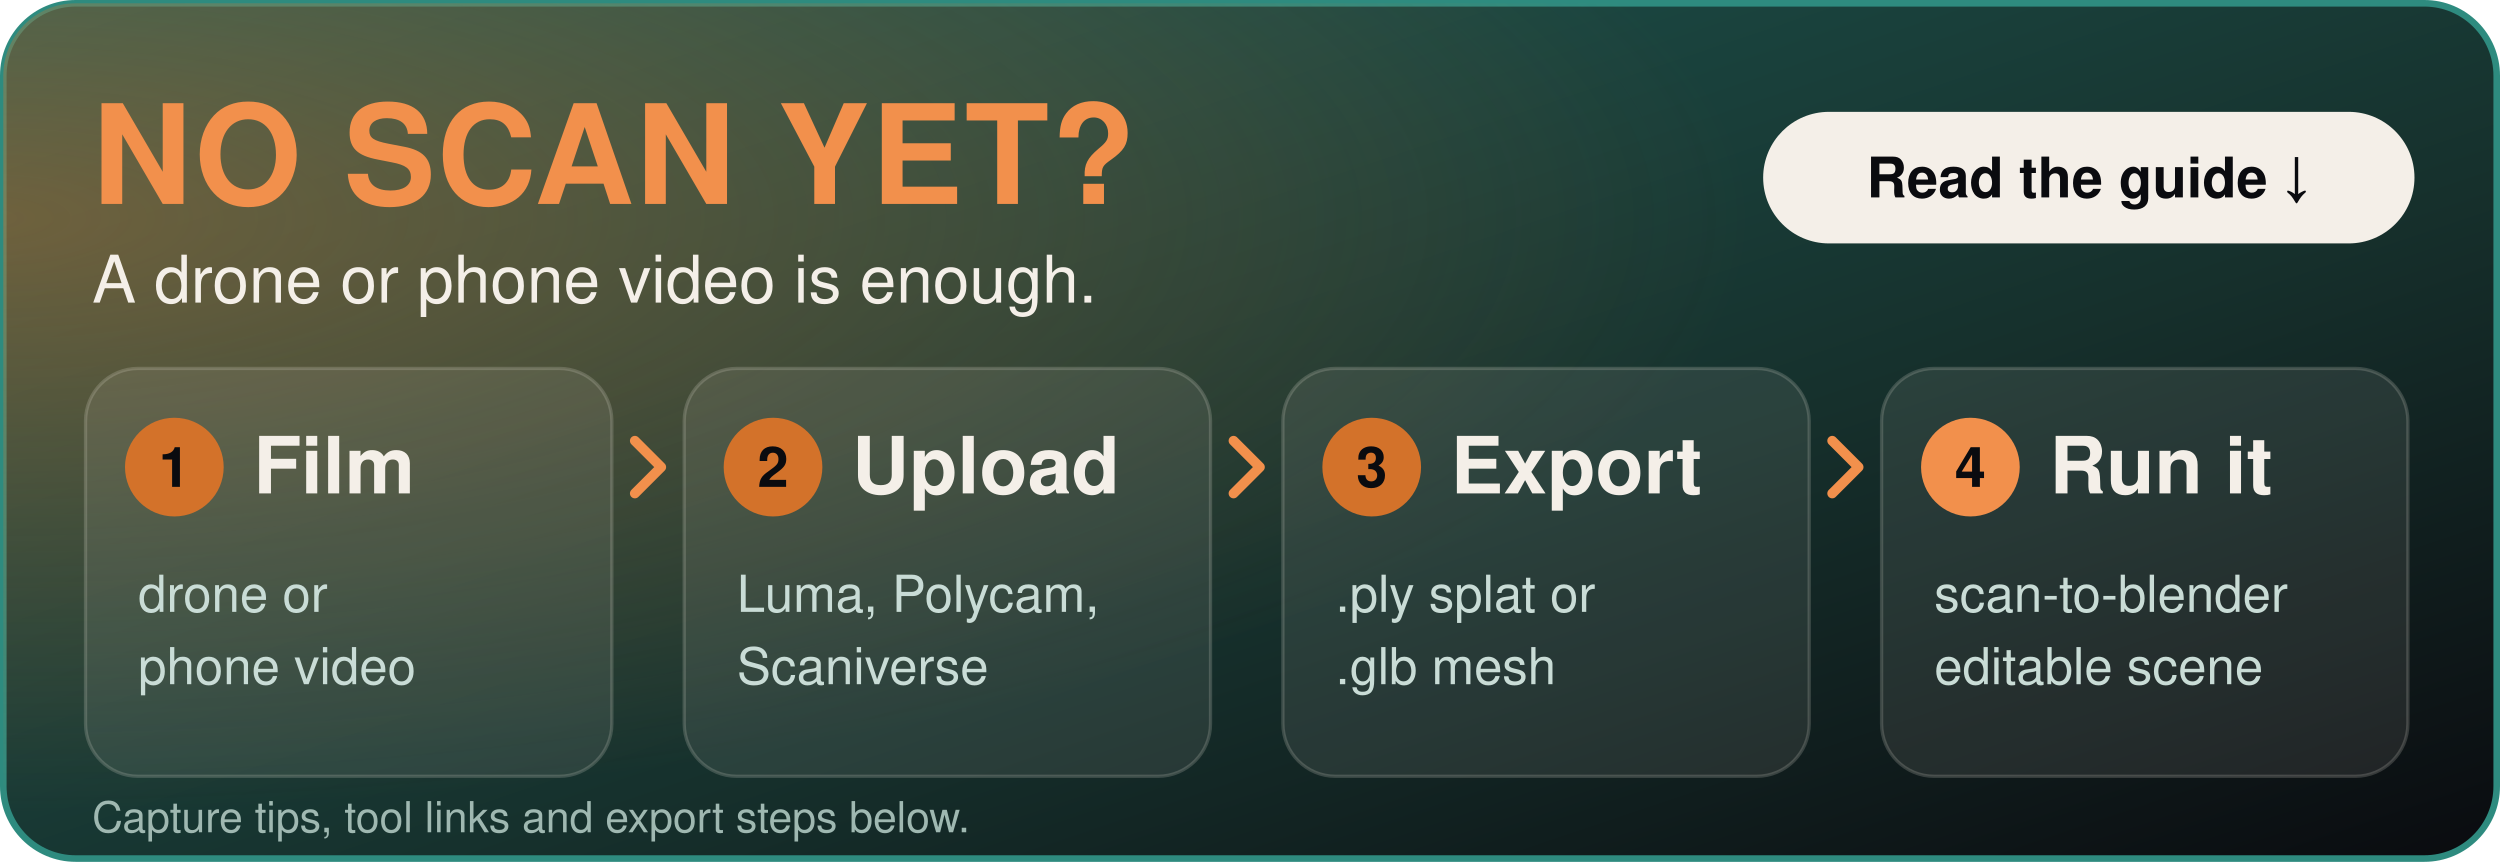
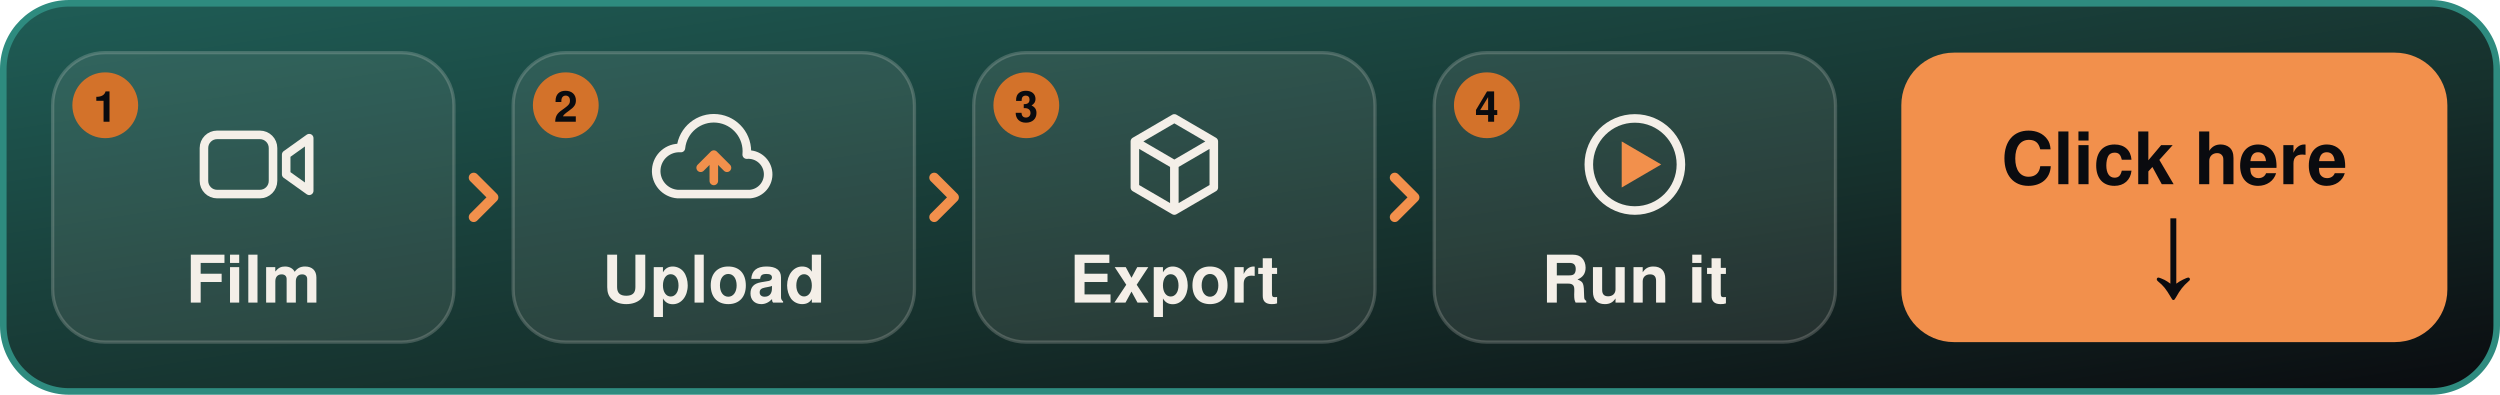
- <svg xmlns="http://www.w3.org/2000/svg" viewBox="0 0 760 262" role="img" aria-labelledby="t d">
+ <svg xmlns="http://www.w3.org/2000/svg" viewBox="0 0 760 120" role="img" aria-labelledby="t d">
  <defs>
    <linearGradient id="bg" x1="0" y1="0" x2="1" y2="1">
      <stop offset="0" stop-color="#1F5D56" />
      <stop offset="0.6" stop-color="#16302C" />
      <stop offset="1" stop-color="#0A0B0F" />
    </linearGradient>
-     <radialGradient id="glow" cx="0" cy="0.25" r="0.7">
-       <stop offset="0" stop-color="#D3722A" stop-opacity="0.45" />
-       <stop offset="1" stop-color="#D3722A" stop-opacity="0" />
-     </radialGradient>
  </defs>
  <g font-family="-apple-system, 'Segoe UI', Helvetica, Arial, sans-serif">
-     <rect x="1" y="1" width="758" height="260" rx="22" fill="url(#bg)" stroke="#2E8B7F" stroke-width="2" />
-     <rect x="1" y="1" width="758" height="260" rx="22" fill="url(#glow)" />
-     <text id="head" x="28" y="62" font-size="42" font-weight="800" fill="#F2904C" letter-spacing="0.5">NO SCAN YET?</text>
-     <text id="sub" x="28" y="92" font-size="20" fill="#F4EFE8">A drone or phone video is enough.</text>
-     <rect x="536" y="34" width="198" height="40" rx="20" fill="#F4EFE8" />
-     <text id="pill" x="635" y="60" font-size="17" font-weight="800" fill="#0A0B0F" text-anchor="middle">Read the guide ↓</text>
-     <g id="card0">
-       <rect x="26" y="112" width="160" height="124" rx="16" fill="#F4EFE8" fill-opacity="0.09" stroke="#F4EFE8" stroke-opacity="0.18" />
-       <circle cx="53" cy="142" r="15" fill="#D3722A" />
-       <text x="53" y="148" font-size="17" font-weight="800" fill="#0A0B0F" text-anchor="middle">1</text>
-       <text id="title0" x="77" y="150" font-size="24" font-weight="800" fill="#F4EFE8">Film</text>
-       <text id="capa0" x="42" y="186" font-size="15.5" fill="#C9DCD6">drone or</text>
-       <text id="capb0" x="42" y="208" font-size="15.5" fill="#C9DCD6">phone video</text>
+     <rect x="1" y="1" width="758" height="118" rx="20" fill="url(#bg)" stroke="#2E8B7F" stroke-width="2" />
+     <g>
+       <rect x="16" y="16" width="122" height="88" rx="16" fill="#F4EFE8" fill-opacity="0.09" stroke="#F4EFE8" stroke-opacity="0.2" />
+       <circle cx="32" cy="32" r="10" fill="#D3722A" />
+       <text x="32" y="37" font-size="13" font-weight="800" fill="#0A0B0F" text-anchor="middle">1</text>
+       <rect x="62.0" y="41" width="21" height="18" rx="4" fill="none" stroke="#F4EFE8" stroke-width="2.6" stroke-linecap="round" stroke-linejoin="round" />
+       <path d="M87.0 47 L94.0 42 V58 L87.0 53 Z" fill="none" stroke="#F4EFE8" stroke-width="2.6" stroke-linecap="round" stroke-linejoin="round" />
+       <text id="t0" x="77.0" y="92" font-size="20" font-weight="800" fill="#F4EFE8" text-anchor="middle">Film</text>
    </g>
-     <path d="M193.0 134 L201.0 142 L193.0 150" fill="none" stroke="#F2904C" stroke-width="3" stroke-linecap="round" stroke-linejoin="round" />
-     <g id="card1">
-       <rect x="208" y="112" width="160" height="124" rx="16" fill="#F4EFE8" fill-opacity="0.09" stroke="#F4EFE8" stroke-opacity="0.18" />
-       <circle cx="235" cy="142" r="15" fill="#D3722A" />
-       <text x="235" y="148" font-size="17" font-weight="800" fill="#0A0B0F" text-anchor="middle">2</text>
-       <text id="title1" x="259" y="150" font-size="24" font-weight="800" fill="#F4EFE8">Upload</text>
-       <text id="capa1" x="224" y="186" font-size="15.5" fill="#C9DCD6">Luma, Polycam,</text>
-       <text id="capb1" x="224" y="208" font-size="15.5" fill="#C9DCD6">Scaniverse</text>
+     <path d="M144.0 54 L150.0 60 L144.0 66" fill="none" stroke="#F2904C" stroke-width="3" stroke-linecap="round" stroke-linejoin="round" />
+     <g>
+       <rect x="156" y="16" width="122" height="88" rx="16" fill="#F4EFE8" fill-opacity="0.09" stroke="#F4EFE8" stroke-opacity="0.2" />
+       <circle cx="172" cy="32" r="10" fill="#D3722A" />
+       <text x="172" y="37" font-size="13" font-weight="800" fill="#0A0B0F" text-anchor="middle">2</text>
+       <path d="M206.0 59 A7 7 0 0 1 207.0 45 A10 10 0 0 1 227.0 47 A6 6 0 0 1 228.0 59 Z" fill="none" stroke="#F4EFE8" stroke-width="2.6" stroke-linecap="round" stroke-linejoin="round" />
+       <path d="M217.0 55 V47 M213.0 51 L217.0 47 L221.0 51" stroke="#F2904C" stroke-width="2.6" fill="none" stroke-linecap="round" stroke-linejoin="round" />
+       <text id="t1" x="217.0" y="92" font-size="20" font-weight="800" fill="#F4EFE8" text-anchor="middle">Upload</text>
    </g>
-     <path d="M375.0 134 L383.0 142 L375.0 150" fill="none" stroke="#F2904C" stroke-width="3" stroke-linecap="round" stroke-linejoin="round" />
-     <g id="card2">
-       <rect x="390" y="112" width="160" height="124" rx="16" fill="#F4EFE8" fill-opacity="0.09" stroke="#F4EFE8" stroke-opacity="0.18" />
-       <circle cx="417" cy="142" r="15" fill="#D3722A" />
-       <text x="417" y="148" font-size="17" font-weight="800" fill="#0A0B0F" text-anchor="middle">3</text>
-       <text id="title2" x="441" y="150" font-size="24" font-weight="800" fill="#F4EFE8">Export</text>
-       <text id="capa2" x="406" y="186" font-size="15.5" fill="#C9DCD6">.ply splat or</text>
-       <text id="capb2" x="406" y="208" font-size="15.5" fill="#C9DCD6">.glb mesh</text>
+     <path d="M284.0 54 L290.0 60 L284.0 66" fill="none" stroke="#F2904C" stroke-width="3" stroke-linecap="round" stroke-linejoin="round" />
+     <g>
+       <rect x="296" y="16" width="122" height="88" rx="16" fill="#F4EFE8" fill-opacity="0.09" stroke="#F4EFE8" stroke-opacity="0.2" />
+       <circle cx="312" cy="32" r="10" fill="#D3722A" />
+       <text x="312" y="37" font-size="13" font-weight="800" fill="#0A0B0F" text-anchor="middle">3</text>
+       <path d="M357.0 36 L369.0 43 V57 L357.0 64 L345.0 57 V43 Z M345.0 43 L357.0 50 L369.0 43 M357.0 50 V64" fill="none" stroke="#F4EFE8" stroke-width="2.6" stroke-linecap="round" stroke-linejoin="round" />
+       <text id="t2" x="357.0" y="92" font-size="20" font-weight="800" fill="#F4EFE8" text-anchor="middle">Export</text>
    </g>
-     <path d="M557.0 134 L565.0 142 L557.0 150" fill="none" stroke="#F2904C" stroke-width="3" stroke-linecap="round" stroke-linejoin="round" />
-     <g id="card3">
-       <rect x="572" y="112" width="160" height="124" rx="16" fill="#F4EFE8" fill-opacity="0.09" stroke="#F4EFE8" stroke-opacity="0.18" />
-       <circle cx="599" cy="142" r="15" fill="#F2904C" />
-       <text x="599" y="148" font-size="17" font-weight="800" fill="#0A0B0F" text-anchor="middle">4</text>
-       <text id="title3" x="623" y="150" font-size="24" font-weight="800" fill="#F4EFE8">Run it</text>
-       <text id="capa3" x="588" y="186" font-size="15.5" fill="#C9DCD6">scan-to-blender</text>
-       <text id="capb3" x="588" y="208" font-size="15.5" fill="#C9DCD6">editable scene</text>
+     <path d="M424.0 54 L430.0 60 L424.0 66" fill="none" stroke="#F2904C" stroke-width="3" stroke-linecap="round" stroke-linejoin="round" />
+     <g>
+       <rect x="436" y="16" width="122" height="88" rx="16" fill="#F4EFE8" fill-opacity="0.09" stroke="#F4EFE8" stroke-opacity="0.2" />
+       <circle cx="452" cy="32" r="10" fill="#D3722A" />
+       <text x="452" y="37" font-size="13" font-weight="800" fill="#0A0B0F" text-anchor="middle">4</text>
+       <circle cx="497.0" cy="50" r="14" fill="none" stroke="#F4EFE8" stroke-width="2.6" stroke-linecap="round" stroke-linejoin="round" />
+       <path d="M493.0 43 L505.0 50 L493.0 57 Z" fill="#F2904C" />
+       <text id="t3" x="497.0" y="92" font-size="20" font-weight="800" fill="#F4EFE8" text-anchor="middle">Run it</text>
    </g>
-     <text id="foot" x="28" y="253" font-size="13" fill="#9FB8B1">Capture tips, tool links and export steps below.</text>
+     <rect x="578" y="16" width="166" height="88" rx="16" fill="#F2904C" />
+     <text id="b1" x="661.0" y="56" font-size="22" font-weight="800" fill="#0A0B0F" text-anchor="middle">Click here</text>
+     <text id="b2" x="661.0" y="88" font-size="30" font-weight="800" fill="#0A0B0F" text-anchor="middle">↓</text>
  </g>
</svg>
